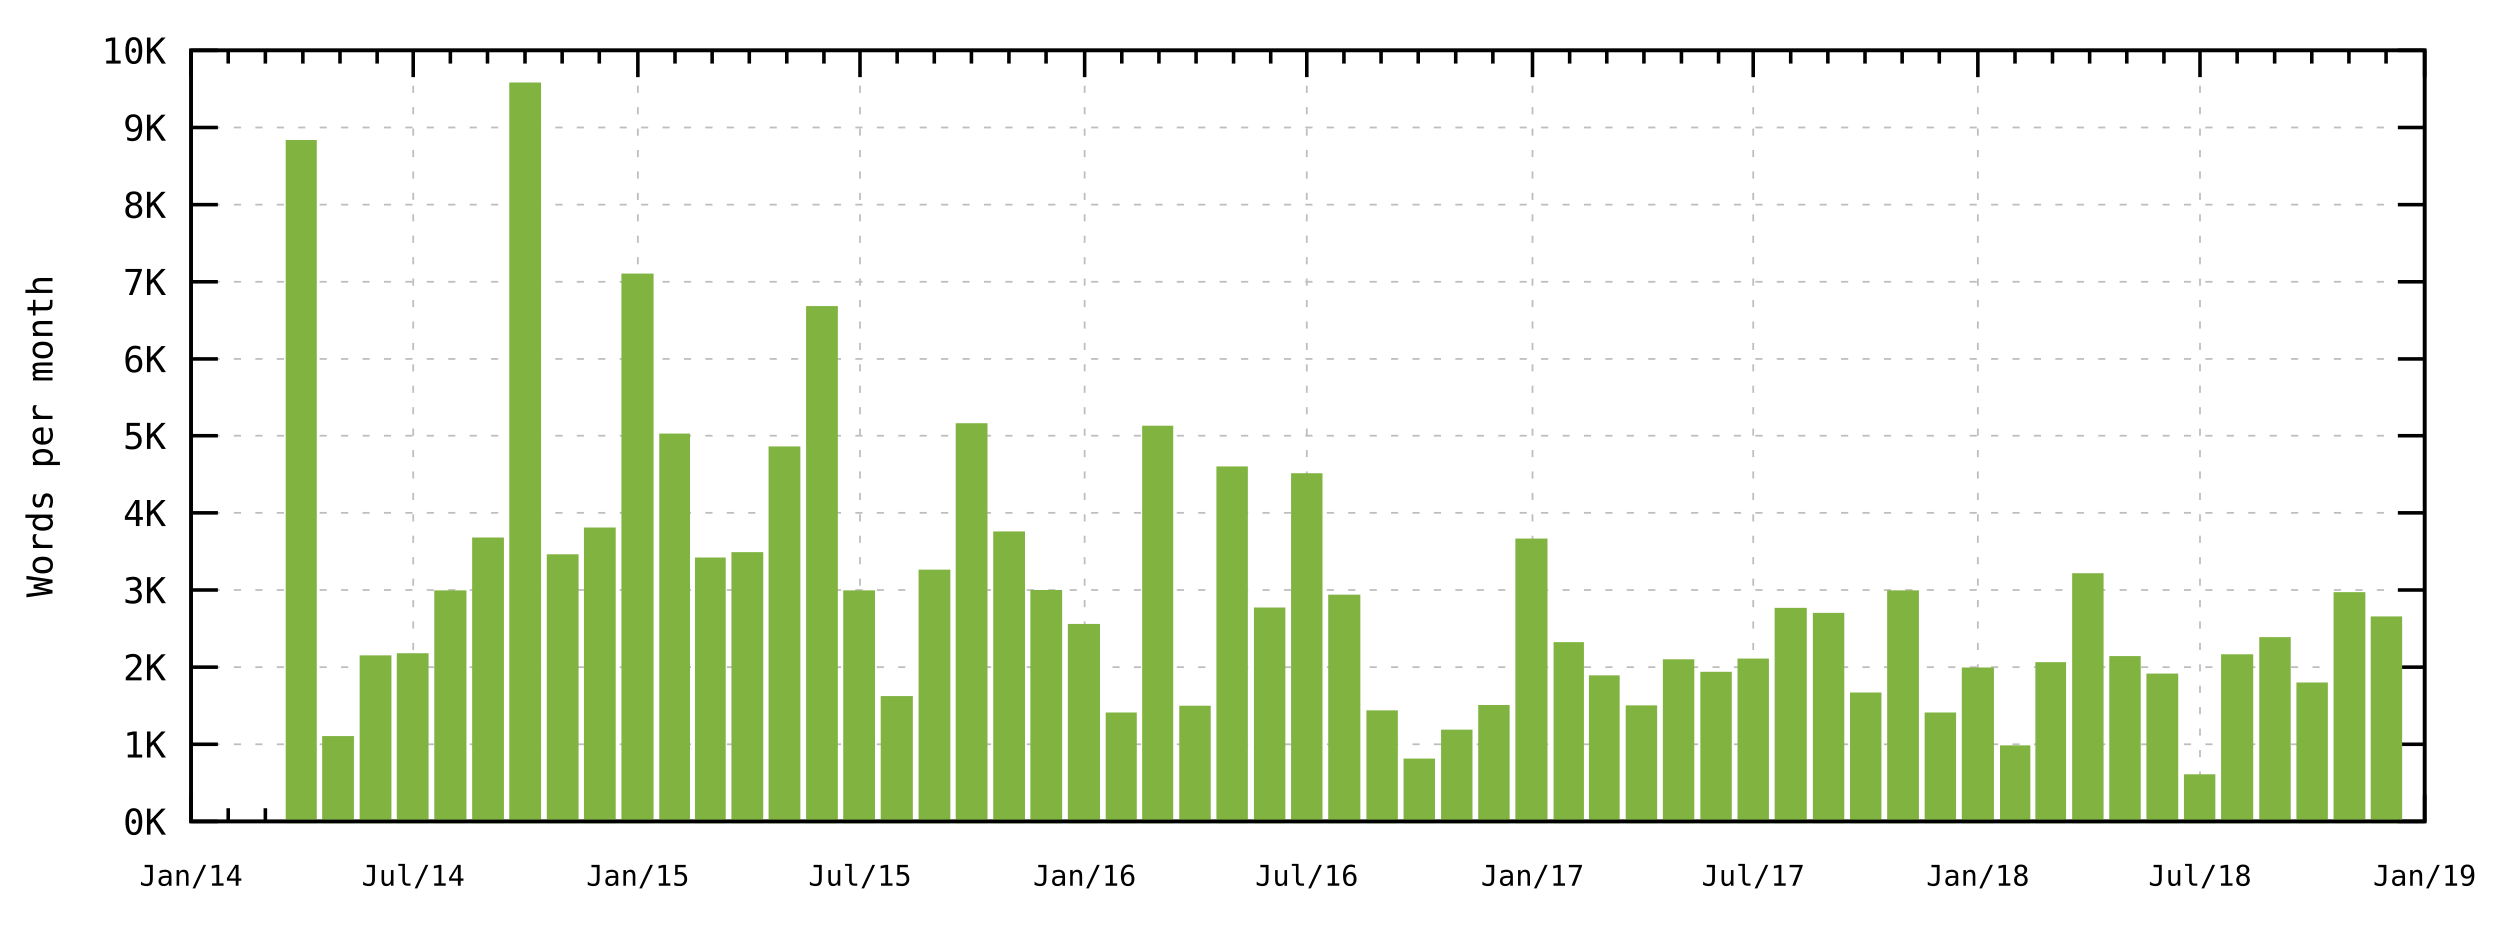
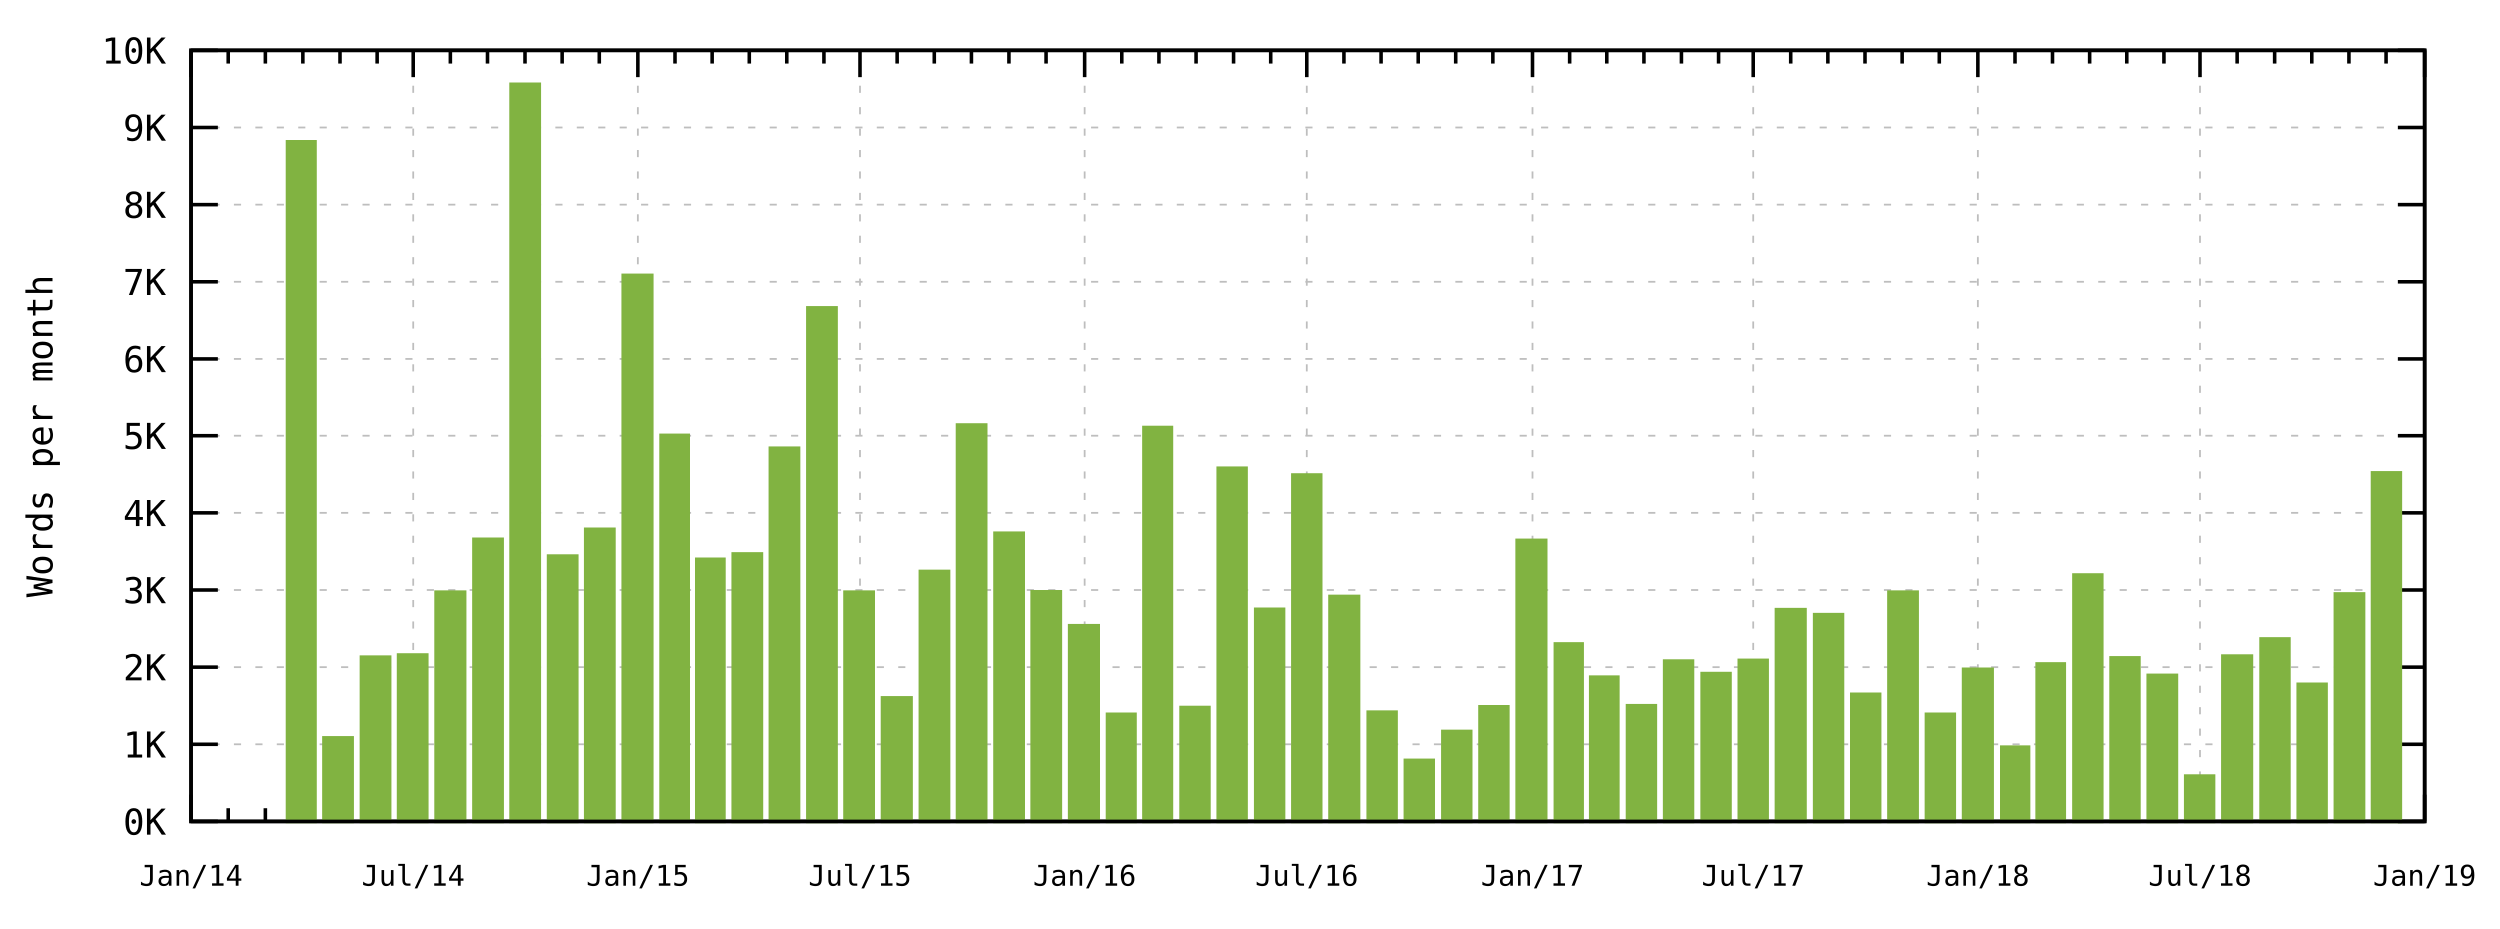
<svg xmlns="http://www.w3.org/2000/svg" xmlns:xlink="http://www.w3.org/1999/xlink" width="700" height="260" viewBox="0 0 700 260">
  <g id="gnuplot_canvas">
    <rect x="0" y="0" width="700" height="260" fill="none" />
    <defs>
      <circle id="gpDot" r="0.5" stroke-width="0.5" />
      <path id="gpPt0" stroke-width="0.267" stroke="currentColor" d="M-1,0 h2 M0,-1 v2" />
      <path id="gpPt1" stroke-width="0.267" stroke="currentColor" d="M-1,-1 L1,1 M1,-1 L-1,1" />
      <path id="gpPt2" stroke-width="0.267" stroke="currentColor" d="M-1,0 L1,0 M0,-1 L0,1 M-1,-1 L1,1 M-1,1 L1,-1" />
      <rect id="gpPt3" stroke-width="0.267" stroke="currentColor" x="-1" y="-1" width="2" height="2" />
      <rect id="gpPt4" stroke-width="0.267" stroke="currentColor" fill="currentColor" x="-1" y="-1" width="2" height="2" />
      <circle id="gpPt5" stroke-width="0.267" stroke="currentColor" cx="0" cy="0" r="1" />
      <use xlink:href="#gpPt5" id="gpPt6" fill="currentColor" stroke="none" />
      <path id="gpPt7" stroke-width="0.267" stroke="currentColor" d="M0,-1.33 L-1.33,0.67 L1.33,0.67 z" />
      <use xlink:href="#gpPt7" id="gpPt8" fill="currentColor" stroke="none" />
      <use xlink:href="#gpPt7" id="gpPt9" stroke="currentColor" transform="rotate(180)" />
      <use xlink:href="#gpPt9" id="gpPt10" fill="currentColor" stroke="none" />
      <use xlink:href="#gpPt3" id="gpPt11" stroke="currentColor" transform="rotate(45)" />
      <use xlink:href="#gpPt11" id="gpPt12" fill="currentColor" stroke="none" />
      <path id="gpPt13" stroke-width="0.267" stroke="currentColor" d="M0,1.330 L1.265,0.411 L0.782,-1.067 L-0.782,-1.076 L-1.265,0.411 z" />
      <use xlink:href="#gpPt13" id="gpPt14" fill="currentColor" stroke="none" />
      <filter id="textbox" filterUnits="objectBoundingBox" x="0" y="0" height="1" width="1">
        <feFlood flood-color="white" flood-opacity="1" result="bgnd" />
        <feComposite in="SourceGraphic" in2="bgnd" operator="atop" />
      </filter>
      <filter id="greybox" filterUnits="objectBoundingBox" x="0" y="0" height="1" width="1">
        <feFlood flood-color="lightgrey" flood-opacity="1" result="grey" />
        <feComposite in="SourceGraphic" in2="grey" operator="atop" />
      </filter>
    </defs>
    <g fill="none" color="white" stroke="currentColor" stroke-width="1.00" stroke-linecap="butt" stroke-linejoin="miter">
</g>
    <g fill="none" color="black" stroke="currentColor" stroke-width="1.00" stroke-linecap="butt" stroke-linejoin="miter">
</g>
    <g fill="none" color="black" stroke="black" stroke-width="0.50" stroke-linecap="butt" stroke-linejoin="miter">
</g>
    <g fill="none" color="gray" stroke="currentColor" stroke-width="0.50" stroke-linecap="butt" stroke-linejoin="miter">
      <path stroke="rgb(190, 190, 190)" stroke-dasharray="2,4" class="gridline" d="M53.5,230.0 L678.9,230.0  " />
    </g>
    <g fill="none" color="gray" stroke="rgb(190, 190, 190)" stroke-width="1.00" stroke-linecap="butt" stroke-linejoin="miter">
</g>
    <g fill="none" color="black" stroke="currentColor" stroke-width="1.00" stroke-linecap="butt" stroke-linejoin="miter">
      <path stroke="black" d="M53.5,230.0 L61.0,230.0 M678.9,230.0 L671.4,230.0  " />
      <g transform="translate(46.5,233.7)" stroke="none" fill="rgb(0,0,0)" font-family="monospace" font-size="10.00" text-anchor="end">
        <text>
          <tspan font-family="monospace">0K</tspan>
        </text>
      </g>
    </g>
    <g fill="none" color="black" stroke="currentColor" stroke-width="1.00" stroke-linecap="butt" stroke-linejoin="miter">
</g>
    <g fill="none" color="black" stroke="black" stroke-width="0.50" stroke-linecap="butt" stroke-linejoin="miter">
</g>
    <g fill="none" color="gray" stroke="currentColor" stroke-width="0.50" stroke-linecap="butt" stroke-linejoin="miter">
      <path stroke="rgb(190, 190, 190)" stroke-dasharray="2,4" class="gridline" d="M53.5,208.4 L678.9,208.4  " />
    </g>
    <g fill="none" color="gray" stroke="rgb(190, 190, 190)" stroke-width="1.00" stroke-linecap="butt" stroke-linejoin="miter">
</g>
    <g fill="none" color="black" stroke="currentColor" stroke-width="1.00" stroke-linecap="butt" stroke-linejoin="miter">
      <path stroke="black" d="M53.5,208.4 L61.0,208.4 M678.9,208.4 L671.4,208.4  " />
      <g transform="translate(46.5,212.1)" stroke="none" fill="rgb(0,0,0)" font-family="monospace" font-size="10.00" text-anchor="end">
        <text>
          <tspan font-family="monospace">1K</tspan>
        </text>
      </g>
    </g>
    <g fill="none" color="black" stroke="currentColor" stroke-width="1.00" stroke-linecap="butt" stroke-linejoin="miter">
</g>
    <g fill="none" color="black" stroke="black" stroke-width="0.50" stroke-linecap="butt" stroke-linejoin="miter">
</g>
    <g fill="none" color="gray" stroke="currentColor" stroke-width="0.50" stroke-linecap="butt" stroke-linejoin="miter">
      <path stroke="rgb(190, 190, 190)" stroke-dasharray="2,4" class="gridline" d="M53.5,186.8 L678.9,186.8  " />
    </g>
    <g fill="none" color="gray" stroke="rgb(190, 190, 190)" stroke-width="1.00" stroke-linecap="butt" stroke-linejoin="miter">
</g>
    <g fill="none" color="black" stroke="currentColor" stroke-width="1.00" stroke-linecap="butt" stroke-linejoin="miter">
      <path stroke="black" d="M53.5,186.8 L61.0,186.8 M678.9,186.8 L671.4,186.8  " />
      <g transform="translate(46.5,190.5)" stroke="none" fill="rgb(0,0,0)" font-family="monospace" font-size="10.00" text-anchor="end">
        <text>
          <tspan font-family="monospace">2K</tspan>
        </text>
      </g>
    </g>
    <g fill="none" color="black" stroke="currentColor" stroke-width="1.00" stroke-linecap="butt" stroke-linejoin="miter">
</g>
    <g fill="none" color="black" stroke="black" stroke-width="0.50" stroke-linecap="butt" stroke-linejoin="miter">
</g>
    <g fill="none" color="gray" stroke="currentColor" stroke-width="0.50" stroke-linecap="butt" stroke-linejoin="miter">
      <path stroke="rgb(190, 190, 190)" stroke-dasharray="2,4" class="gridline" d="M53.5,165.2 L678.9,165.2  " />
    </g>
    <g fill="none" color="gray" stroke="rgb(190, 190, 190)" stroke-width="1.00" stroke-linecap="butt" stroke-linejoin="miter">
</g>
    <g fill="none" color="black" stroke="currentColor" stroke-width="1.00" stroke-linecap="butt" stroke-linejoin="miter">
      <path stroke="black" d="M53.5,165.2 L61.0,165.2 M678.9,165.2 L671.4,165.2  " />
      <g transform="translate(46.5,168.9)" stroke="none" fill="rgb(0,0,0)" font-family="monospace" font-size="10.00" text-anchor="end">
        <text>
          <tspan font-family="monospace">3K</tspan>
        </text>
      </g>
    </g>
    <g fill="none" color="black" stroke="currentColor" stroke-width="1.00" stroke-linecap="butt" stroke-linejoin="miter">
</g>
    <g fill="none" color="black" stroke="black" stroke-width="0.50" stroke-linecap="butt" stroke-linejoin="miter">
</g>
    <g fill="none" color="gray" stroke="currentColor" stroke-width="0.50" stroke-linecap="butt" stroke-linejoin="miter">
      <path stroke="rgb(190, 190, 190)" stroke-dasharray="2,4" class="gridline" d="M53.5,143.6 L678.9,143.6  " />
    </g>
    <g fill="none" color="gray" stroke="rgb(190, 190, 190)" stroke-width="1.00" stroke-linecap="butt" stroke-linejoin="miter">
</g>
    <g fill="none" color="black" stroke="currentColor" stroke-width="1.00" stroke-linecap="butt" stroke-linejoin="miter">
      <path stroke="black" d="M53.5,143.6 L61.0,143.6 M678.9,143.6 L671.4,143.6  " />
      <g transform="translate(46.5,147.3)" stroke="none" fill="rgb(0,0,0)" font-family="monospace" font-size="10.00" text-anchor="end">
        <text>
          <tspan font-family="monospace">4K</tspan>
        </text>
      </g>
    </g>
    <g fill="none" color="black" stroke="currentColor" stroke-width="1.00" stroke-linecap="butt" stroke-linejoin="miter">
</g>
    <g fill="none" color="black" stroke="black" stroke-width="0.50" stroke-linecap="butt" stroke-linejoin="miter">
</g>
    <g fill="none" color="gray" stroke="currentColor" stroke-width="0.50" stroke-linecap="butt" stroke-linejoin="miter">
      <path stroke="rgb(190, 190, 190)" stroke-dasharray="2,4" class="gridline" d="M53.5,122.0 L678.9,122.0  " />
    </g>
    <g fill="none" color="gray" stroke="rgb(190, 190, 190)" stroke-width="1.00" stroke-linecap="butt" stroke-linejoin="miter">
</g>
    <g fill="none" color="black" stroke="currentColor" stroke-width="1.00" stroke-linecap="butt" stroke-linejoin="miter">
      <path stroke="black" d="M53.5,122.0 L61.0,122.0 M678.9,122.0 L671.4,122.0  " />
      <g transform="translate(46.5,125.7)" stroke="none" fill="rgb(0,0,0)" font-family="monospace" font-size="10.00" text-anchor="end">
        <text>
          <tspan font-family="monospace">5K</tspan>
        </text>
      </g>
    </g>
    <g fill="none" color="black" stroke="currentColor" stroke-width="1.00" stroke-linecap="butt" stroke-linejoin="miter">
</g>
    <g fill="none" color="black" stroke="black" stroke-width="0.50" stroke-linecap="butt" stroke-linejoin="miter">
</g>
    <g fill="none" color="gray" stroke="currentColor" stroke-width="0.50" stroke-linecap="butt" stroke-linejoin="miter">
      <path stroke="rgb(190, 190, 190)" stroke-dasharray="2,4" class="gridline" d="M53.5,100.5 L678.9,100.5  " />
    </g>
    <g fill="none" color="gray" stroke="rgb(190, 190, 190)" stroke-width="1.00" stroke-linecap="butt" stroke-linejoin="miter">
</g>
    <g fill="none" color="black" stroke="currentColor" stroke-width="1.00" stroke-linecap="butt" stroke-linejoin="miter">
      <path stroke="black" d="M53.5,100.5 L61.0,100.5 M678.9,100.5 L671.4,100.5  " />
      <g transform="translate(46.5,104.2)" stroke="none" fill="rgb(0,0,0)" font-family="monospace" font-size="10.00" text-anchor="end">
        <text>
          <tspan font-family="monospace">6K</tspan>
        </text>
      </g>
    </g>
    <g fill="none" color="black" stroke="currentColor" stroke-width="1.00" stroke-linecap="butt" stroke-linejoin="miter">
</g>
    <g fill="none" color="black" stroke="black" stroke-width="0.50" stroke-linecap="butt" stroke-linejoin="miter">
</g>
    <g fill="none" color="gray" stroke="currentColor" stroke-width="0.50" stroke-linecap="butt" stroke-linejoin="miter">
      <path stroke="rgb(190, 190, 190)" stroke-dasharray="2,4" class="gridline" d="M53.5,78.9 L678.9,78.9  " />
    </g>
    <g fill="none" color="gray" stroke="rgb(190, 190, 190)" stroke-width="1.00" stroke-linecap="butt" stroke-linejoin="miter">
</g>
    <g fill="none" color="black" stroke="currentColor" stroke-width="1.00" stroke-linecap="butt" stroke-linejoin="miter">
      <path stroke="black" d="M53.5,78.9 L61.0,78.9 M678.9,78.9 L671.4,78.9  " />
      <g transform="translate(46.5,82.6)" stroke="none" fill="rgb(0,0,0)" font-family="monospace" font-size="10.00" text-anchor="end">
        <text>
          <tspan font-family="monospace">7K</tspan>
        </text>
      </g>
    </g>
    <g fill="none" color="black" stroke="currentColor" stroke-width="1.00" stroke-linecap="butt" stroke-linejoin="miter">
</g>
    <g fill="none" color="black" stroke="black" stroke-width="0.50" stroke-linecap="butt" stroke-linejoin="miter">
</g>
    <g fill="none" color="gray" stroke="currentColor" stroke-width="0.50" stroke-linecap="butt" stroke-linejoin="miter">
      <path stroke="rgb(190, 190, 190)" stroke-dasharray="2,4" class="gridline" d="M53.5,57.3 L678.9,57.3  " />
    </g>
    <g fill="none" color="gray" stroke="rgb(190, 190, 190)" stroke-width="1.00" stroke-linecap="butt" stroke-linejoin="miter">
</g>
    <g fill="none" color="black" stroke="currentColor" stroke-width="1.00" stroke-linecap="butt" stroke-linejoin="miter">
      <path stroke="black" d="M53.5,57.3 L61.0,57.3 M678.9,57.3 L671.4,57.3  " />
      <g transform="translate(46.5,61.0)" stroke="none" fill="rgb(0,0,0)" font-family="monospace" font-size="10.00" text-anchor="end">
        <text>
          <tspan font-family="monospace">8K</tspan>
        </text>
      </g>
    </g>
    <g fill="none" color="black" stroke="currentColor" stroke-width="1.00" stroke-linecap="butt" stroke-linejoin="miter">
</g>
    <g fill="none" color="black" stroke="black" stroke-width="0.50" stroke-linecap="butt" stroke-linejoin="miter">
</g>
    <g fill="none" color="gray" stroke="currentColor" stroke-width="0.50" stroke-linecap="butt" stroke-linejoin="miter">
      <path stroke="rgb(190, 190, 190)" stroke-dasharray="2,4" class="gridline" d="M53.5,35.7 L678.9,35.7  " />
    </g>
    <g fill="none" color="gray" stroke="rgb(190, 190, 190)" stroke-width="1.00" stroke-linecap="butt" stroke-linejoin="miter">
</g>
    <g fill="none" color="black" stroke="currentColor" stroke-width="1.00" stroke-linecap="butt" stroke-linejoin="miter">
      <path stroke="black" d="M53.5,35.7 L61.0,35.7 M678.9,35.7 L671.4,35.7  " />
      <g transform="translate(46.5,39.4)" stroke="none" fill="rgb(0,0,0)" font-family="monospace" font-size="10.00" text-anchor="end">
        <text>
          <tspan font-family="monospace">9K</tspan>
        </text>
      </g>
    </g>
    <g fill="none" color="black" stroke="currentColor" stroke-width="1.00" stroke-linecap="butt" stroke-linejoin="miter">
</g>
    <g fill="none" color="black" stroke="black" stroke-width="0.50" stroke-linecap="butt" stroke-linejoin="miter">
</g>
    <g fill="none" color="gray" stroke="currentColor" stroke-width="0.50" stroke-linecap="butt" stroke-linejoin="miter">
      <path stroke="rgb(190, 190, 190)" stroke-dasharray="2,4" class="gridline" d="M53.5,14.1 L678.9,14.1  " />
    </g>
    <g fill="none" color="gray" stroke="rgb(190, 190, 190)" stroke-width="1.00" stroke-linecap="butt" stroke-linejoin="miter">
</g>
    <g fill="none" color="black" stroke="currentColor" stroke-width="1.00" stroke-linecap="butt" stroke-linejoin="miter">
      <path stroke="black" d="M53.5,14.1 L61.0,14.1 M678.9,14.1 L671.4,14.1  " />
      <g transform="translate(46.5,17.8)" stroke="none" fill="rgb(0,0,0)" font-family="monospace" font-size="10.00" text-anchor="end">
        <text>
          <tspan font-family="monospace">10K</tspan>
        </text>
      </g>
    </g>
    <g fill="none" color="black" stroke="currentColor" stroke-width="1.00" stroke-linecap="butt" stroke-linejoin="miter">
</g>
    <g fill="none" color="black" stroke="black" stroke-width="0.50" stroke-linecap="butt" stroke-linejoin="miter">
</g>
    <g fill="none" color="gray" stroke="currentColor" stroke-width="0.50" stroke-linecap="butt" stroke-linejoin="miter">
      <path stroke="rgb(190, 190, 190)" stroke-dasharray="2,4" class="gridline" d="M53.5,230.0 L53.5,14.1  " />
    </g>
    <g fill="none" color="gray" stroke="rgb(190, 190, 190)" stroke-width="1.00" stroke-linecap="butt" stroke-linejoin="miter">
</g>
    <g fill="none" color="black" stroke="currentColor" stroke-width="1.00" stroke-linecap="butt" stroke-linejoin="miter">
      <path stroke="black" d="M53.5,230.0 L53.5,222.5 M53.5,14.1 L53.5,21.6  " />
      <g transform="translate(53.5,248.0)" stroke="none" fill="rgb(0,0,0)" font-family="monospace" font-size="8.00" text-anchor="middle">
        <text>
          <tspan font-family="monospace">Jan/14</tspan>
        </text>
      </g>
    </g>
    <g fill="none" color="black" stroke="currentColor" stroke-width="1.00" stroke-linecap="butt" stroke-linejoin="miter">
      <path stroke="black" d="M63.9,230.0 L63.9,226.3 M63.9,14.1 L63.9,17.8 M74.3,230.0 L74.3,226.3 M74.3,14.1 L74.3,17.8   M84.8,230.0 L84.8,226.3 M84.8,14.1 L84.8,17.8 M95.2,230.0 L95.2,226.3 M95.2,14.1 L95.2,17.8   M105.6,230.0 L105.6,226.3 M105.6,14.1 L105.6,17.8  " />
    </g>
    <g fill="none" color="black" stroke="black" stroke-width="0.50" stroke-linecap="butt" stroke-linejoin="miter">
</g>
    <g fill="none" color="gray" stroke="currentColor" stroke-width="0.50" stroke-linecap="butt" stroke-linejoin="miter">
      <path stroke="rgb(190, 190, 190)" stroke-dasharray="2,4" class="gridline" d="M115.7,230.0 L115.7,14.1  " />
    </g>
    <g fill="none" color="gray" stroke="rgb(190, 190, 190)" stroke-width="1.00" stroke-linecap="butt" stroke-linejoin="miter">
</g>
    <g fill="none" color="black" stroke="currentColor" stroke-width="1.00" stroke-linecap="butt" stroke-linejoin="miter">
      <path stroke="black" d="M115.7,230.0 L115.7,222.5 M115.7,14.1 L115.7,21.6  " />
      <g transform="translate(115.7,248.0)" stroke="none" fill="rgb(0,0,0)" font-family="monospace" font-size="8.00" text-anchor="middle">
        <text>
          <tspan font-family="monospace">Jul/14</tspan>
        </text>
      </g>
    </g>
    <g fill="none" color="black" stroke="currentColor" stroke-width="1.00" stroke-linecap="butt" stroke-linejoin="miter">
      <path stroke="black" d="M126.1,230.0 L126.1,226.3 M126.1,14.1 L126.1,17.8 M136.5,230.0 L136.5,226.3 M136.5,14.1 L136.5,17.8   M147.0,230.0 L147.0,226.3 M147.0,14.1 L147.0,17.8 M157.4,230.0 L157.4,226.3 M157.4,14.1 L157.4,17.8   M167.8,230.0 L167.8,226.3 M167.8,14.1 L167.8,17.8  " />
    </g>
    <g fill="none" color="black" stroke="black" stroke-width="0.50" stroke-linecap="butt" stroke-linejoin="miter">
</g>
    <g fill="none" color="gray" stroke="currentColor" stroke-width="0.50" stroke-linecap="butt" stroke-linejoin="miter">
      <path stroke="rgb(190, 190, 190)" stroke-dasharray="2,4" class="gridline" d="M178.6,230.0 L178.6,14.1  " />
    </g>
    <g fill="none" color="gray" stroke="rgb(190, 190, 190)" stroke-width="1.00" stroke-linecap="butt" stroke-linejoin="miter">
</g>
    <g fill="none" color="black" stroke="currentColor" stroke-width="1.00" stroke-linecap="butt" stroke-linejoin="miter">
      <path stroke="black" d="M178.6,230.0 L178.6,222.5 M178.6,14.1 L178.6,21.6  " />
      <g transform="translate(178.6,248.0)" stroke="none" fill="rgb(0,0,0)" font-family="monospace" font-size="8.00" text-anchor="middle">
        <text>
          <tspan font-family="monospace">Jan/15</tspan>
        </text>
      </g>
    </g>
    <g fill="none" color="black" stroke="currentColor" stroke-width="1.00" stroke-linecap="butt" stroke-linejoin="miter">
      <path stroke="black" d="M189.0,230.0 L189.0,226.3 M189.0,14.1 L189.0,17.8 M199.4,230.0 L199.4,226.3 M199.4,14.1 L199.4,17.8   M209.8,230.0 L209.8,226.3 M209.8,14.1 L209.8,17.8 M220.3,230.0 L220.3,226.3 M220.3,14.1 L220.3,17.8   M230.7,230.0 L230.7,226.3 M230.7,14.1 L230.7,17.8  " />
    </g>
    <g fill="none" color="black" stroke="black" stroke-width="0.50" stroke-linecap="butt" stroke-linejoin="miter">
</g>
    <g fill="none" color="gray" stroke="currentColor" stroke-width="0.50" stroke-linecap="butt" stroke-linejoin="miter">
      <path stroke="rgb(190, 190, 190)" stroke-dasharray="2,4" class="gridline" d="M240.8,230.0 L240.8,14.1  " />
    </g>
    <g fill="none" color="gray" stroke="rgb(190, 190, 190)" stroke-width="1.00" stroke-linecap="butt" stroke-linejoin="miter">
</g>
    <g fill="none" color="black" stroke="currentColor" stroke-width="1.00" stroke-linecap="butt" stroke-linejoin="miter">
      <path stroke="black" d="M240.8,230.0 L240.8,222.5 M240.8,14.1 L240.8,21.6  " />
      <g transform="translate(240.8,248.0)" stroke="none" fill="rgb(0,0,0)" font-family="monospace" font-size="8.00" text-anchor="middle">
        <text>
          <tspan font-family="monospace">Jul/15</tspan>
        </text>
      </g>
    </g>
    <g fill="none" color="black" stroke="currentColor" stroke-width="1.00" stroke-linecap="butt" stroke-linejoin="miter">
      <path stroke="black" d="M251.2,230.0 L251.2,226.3 M251.2,14.1 L251.2,17.8 M261.6,230.0 L261.6,226.3 M261.6,14.1 L261.6,17.8   M272.0,230.0 L272.0,226.3 M272.0,14.1 L272.0,17.8 M282.5,230.0 L282.5,226.3 M282.5,14.1 L282.5,17.8   M292.9,230.0 L292.9,226.3 M292.9,14.1 L292.9,17.8  " />
    </g>
    <g fill="none" color="black" stroke="black" stroke-width="0.50" stroke-linecap="butt" stroke-linejoin="miter">
</g>
    <g fill="none" color="gray" stroke="currentColor" stroke-width="0.50" stroke-linecap="butt" stroke-linejoin="miter">
      <path stroke="rgb(190, 190, 190)" stroke-dasharray="2,4" class="gridline" d="M303.7,230.0 L303.7,14.1  " />
    </g>
    <g fill="none" color="gray" stroke="rgb(190, 190, 190)" stroke-width="1.00" stroke-linecap="butt" stroke-linejoin="miter">
</g>
    <g fill="none" color="black" stroke="currentColor" stroke-width="1.00" stroke-linecap="butt" stroke-linejoin="miter">
      <path stroke="black" d="M303.7,230.0 L303.7,222.5 M303.7,14.1 L303.7,21.6  " />
      <g transform="translate(303.7,248.0)" stroke="none" fill="rgb(0,0,0)" font-family="monospace" font-size="8.00" text-anchor="middle">
        <text>
          <tspan font-family="monospace">Jan/16</tspan>
        </text>
      </g>
    </g>
    <g fill="none" color="black" stroke="currentColor" stroke-width="1.00" stroke-linecap="butt" stroke-linejoin="miter">
      <path stroke="black" d="M314.1,230.0 L314.1,226.3 M314.1,14.1 L314.1,17.8 M324.5,230.0 L324.5,226.3 M324.5,14.1 L324.5,17.8   M334.9,230.0 L334.9,226.3 M334.9,14.1 L334.9,17.8 M345.4,230.0 L345.4,226.3 M345.4,14.1 L345.4,17.8   M355.8,230.0 L355.8,226.3 M355.8,14.1 L355.8,17.8  " />
    </g>
    <g fill="none" color="black" stroke="black" stroke-width="0.50" stroke-linecap="butt" stroke-linejoin="miter">
</g>
    <g fill="none" color="gray" stroke="currentColor" stroke-width="0.50" stroke-linecap="butt" stroke-linejoin="miter">
      <path stroke="rgb(190, 190, 190)" stroke-dasharray="2,4" class="gridline" d="M365.9,230.0 L365.9,14.1  " />
    </g>
    <g fill="none" color="gray" stroke="rgb(190, 190, 190)" stroke-width="1.00" stroke-linecap="butt" stroke-linejoin="miter">
</g>
    <g fill="none" color="black" stroke="currentColor" stroke-width="1.00" stroke-linecap="butt" stroke-linejoin="miter">
      <path stroke="black" d="M365.9,230.0 L365.9,222.5 M365.9,14.1 L365.9,21.6  " />
      <g transform="translate(365.9,248.0)" stroke="none" fill="rgb(0,0,0)" font-family="monospace" font-size="8.00" text-anchor="middle">
        <text>
          <tspan font-family="monospace">Jul/16</tspan>
        </text>
      </g>
    </g>
    <g fill="none" color="black" stroke="currentColor" stroke-width="1.00" stroke-linecap="butt" stroke-linejoin="miter">
      <path stroke="black" d="M376.3,230.0 L376.3,226.3 M376.3,14.1 L376.3,17.8 M386.7,230.0 L386.7,226.3 M386.7,14.1 L386.7,17.8   M397.1,230.0 L397.1,226.3 M397.1,14.1 L397.1,17.8 M407.6,230.0 L407.6,226.3 M407.6,14.1 L407.6,17.8   M418.0,230.0 L418.0,226.3 M418.0,14.1 L418.0,17.8  " />
    </g>
    <g fill="none" color="black" stroke="black" stroke-width="0.50" stroke-linecap="butt" stroke-linejoin="miter">
</g>
    <g fill="none" color="gray" stroke="currentColor" stroke-width="0.50" stroke-linecap="butt" stroke-linejoin="miter">
      <path stroke="rgb(190, 190, 190)" stroke-dasharray="2,4" class="gridline" d="M429.1,230.0 L429.1,14.1  " />
    </g>
    <g fill="none" color="gray" stroke="rgb(190, 190, 190)" stroke-width="1.00" stroke-linecap="butt" stroke-linejoin="miter">
</g>
    <g fill="none" color="black" stroke="currentColor" stroke-width="1.00" stroke-linecap="butt" stroke-linejoin="miter">
      <path stroke="black" d="M429.1,230.0 L429.1,222.5 M429.1,14.1 L429.1,21.6  " />
      <g transform="translate(429.1,248.0)" stroke="none" fill="rgb(0,0,0)" font-family="monospace" font-size="8.00" text-anchor="middle">
        <text>
          <tspan font-family="monospace">Jan/17</tspan>
        </text>
      </g>
    </g>
    <g fill="none" color="black" stroke="currentColor" stroke-width="1.00" stroke-linecap="butt" stroke-linejoin="miter">
      <path stroke="black" d="M439.5,230.0 L439.5,226.3 M439.5,14.1 L439.5,17.8 M449.9,230.0 L449.9,226.3 M449.9,14.1 L449.9,17.8   M460.3,230.0 L460.3,226.3 M460.3,14.1 L460.3,17.8 M470.8,230.0 L470.8,226.3 M470.8,14.1 L470.8,17.8   M481.2,230.0 L481.2,226.3 M481.2,14.1 L481.2,17.8  " />
    </g>
    <g fill="none" color="black" stroke="black" stroke-width="0.50" stroke-linecap="butt" stroke-linejoin="miter">
</g>
    <g fill="none" color="gray" stroke="currentColor" stroke-width="0.50" stroke-linecap="butt" stroke-linejoin="miter">
      <path stroke="rgb(190, 190, 190)" stroke-dasharray="2,4" class="gridline" d="M490.9,230.0 L490.9,14.1  " />
    </g>
    <g fill="none" color="gray" stroke="rgb(190, 190, 190)" stroke-width="1.00" stroke-linecap="butt" stroke-linejoin="miter">
</g>
    <g fill="none" color="black" stroke="currentColor" stroke-width="1.00" stroke-linecap="butt" stroke-linejoin="miter">
      <path stroke="black" d="M490.9,230.0 L490.9,222.5 M490.9,14.1 L490.9,21.6  " />
      <g transform="translate(490.9,248.0)" stroke="none" fill="rgb(0,0,0)" font-family="monospace" font-size="8.00" text-anchor="middle">
        <text>
          <tspan font-family="monospace">Jul/17</tspan>
        </text>
      </g>
    </g>
    <g fill="none" color="black" stroke="currentColor" stroke-width="1.00" stroke-linecap="butt" stroke-linejoin="miter">
      <path stroke="black" d="M501.4,230.0 L501.4,226.3 M501.4,14.1 L501.4,17.8 M511.8,230.0 L511.8,226.3 M511.8,14.1 L511.8,17.8   M522.2,230.0 L522.2,226.3 M522.2,14.1 L522.2,17.8 M532.6,230.0 L532.6,226.3 M532.6,14.1 L532.6,17.8   M543.0,230.0 L543.0,226.3 M543.0,14.1 L543.0,17.8  " />
    </g>
    <g fill="none" color="black" stroke="black" stroke-width="0.50" stroke-linecap="butt" stroke-linejoin="miter">
</g>
    <g fill="none" color="gray" stroke="currentColor" stroke-width="0.50" stroke-linecap="butt" stroke-linejoin="miter">
      <path stroke="rgb(190, 190, 190)" stroke-dasharray="2,4" class="gridline" d="M553.8,230.0 L553.8,14.1  " />
    </g>
    <g fill="none" color="gray" stroke="rgb(190, 190, 190)" stroke-width="1.00" stroke-linecap="butt" stroke-linejoin="miter">
</g>
    <g fill="none" color="black" stroke="currentColor" stroke-width="1.00" stroke-linecap="butt" stroke-linejoin="miter">
      <path stroke="black" d="M553.8,230.0 L553.8,222.5 M553.8,14.1 L553.8,21.6  " />
      <g transform="translate(553.8,248.0)" stroke="none" fill="rgb(0,0,0)" font-family="monospace" font-size="8.00" text-anchor="middle">
        <text>
          <tspan font-family="monospace">Jan/18</tspan>
        </text>
      </g>
    </g>
    <g fill="none" color="black" stroke="currentColor" stroke-width="1.00" stroke-linecap="butt" stroke-linejoin="miter">
      <path stroke="black" d="M564.2,230.0 L564.2,226.3 M564.2,14.1 L564.2,17.8 M574.7,230.0 L574.7,226.3 M574.7,14.1 L574.7,17.8   M585.1,230.0 L585.1,226.3 M585.1,14.1 L585.1,17.8 M595.5,230.0 L595.5,226.3 M595.5,14.1 L595.5,17.8   M605.9,230.0 L605.9,226.3 M605.9,14.1 L605.9,17.8  " />
    </g>
    <g fill="none" color="black" stroke="black" stroke-width="0.50" stroke-linecap="butt" stroke-linejoin="miter">
</g>
    <g fill="none" color="gray" stroke="currentColor" stroke-width="0.50" stroke-linecap="butt" stroke-linejoin="miter">
      <path stroke="rgb(190, 190, 190)" stroke-dasharray="2,4" class="gridline" d="M616.0,230.0 L616.0,14.1  " />
    </g>
    <g fill="none" color="gray" stroke="rgb(190, 190, 190)" stroke-width="1.00" stroke-linecap="butt" stroke-linejoin="miter">
</g>
    <g fill="none" color="black" stroke="currentColor" stroke-width="1.00" stroke-linecap="butt" stroke-linejoin="miter">
      <path stroke="black" d="M616.0,230.0 L616.0,222.5 M616.0,14.1 L616.0,21.6  " />
      <g transform="translate(616.0,248.0)" stroke="none" fill="rgb(0,0,0)" font-family="monospace" font-size="8.00" text-anchor="middle">
        <text>
          <tspan font-family="monospace">Jul/18</tspan>
        </text>
      </g>
    </g>
    <g fill="none" color="black" stroke="currentColor" stroke-width="1.00" stroke-linecap="butt" stroke-linejoin="miter">
      <path stroke="black" d="M626.4,230.0 L626.4,226.3 M626.4,14.1 L626.4,17.8 M636.9,230.0 L636.9,226.3 M636.9,14.1 L636.9,17.8   M647.3,230.0 L647.3,226.3 M647.3,14.1 L647.3,17.8 M657.7,230.0 L657.7,226.3 M657.7,14.1 L657.7,17.8   M668.1,230.0 L668.1,226.3 M668.1,14.1 L668.1,17.8  " />
    </g>
    <g fill="none" color="black" stroke="black" stroke-width="0.50" stroke-linecap="butt" stroke-linejoin="miter">
</g>
    <g fill="none" color="gray" stroke="currentColor" stroke-width="0.50" stroke-linecap="butt" stroke-linejoin="miter">
      <path stroke="rgb(190, 190, 190)" stroke-dasharray="2,4" class="gridline" d="M678.9,230.0 L678.9,14.1  " />
    </g>
    <g fill="none" color="gray" stroke="rgb(190, 190, 190)" stroke-width="1.00" stroke-linecap="butt" stroke-linejoin="miter">
</g>
    <g fill="none" color="black" stroke="currentColor" stroke-width="1.00" stroke-linecap="butt" stroke-linejoin="miter">
      <path stroke="black" d="M678.9,230.0 L678.9,222.5 M678.9,14.1 L678.9,21.6  " />
      <g transform="translate(678.9,248.0)" stroke="none" fill="rgb(0,0,0)" font-family="monospace" font-size="8.00" text-anchor="middle">
        <text>
          <tspan font-family="monospace">Jan/19</tspan>
        </text>
      </g>
    </g>
    <g fill="none" color="black" stroke="currentColor" stroke-width="1.00" stroke-linecap="butt" stroke-linejoin="miter">
</g>
    <g fill="none" color="black" stroke="currentColor" stroke-width="1.00" stroke-linecap="butt" stroke-linejoin="miter">
      <path stroke="black" d="M53.5,14.1 L53.5,230.0 L678.9,230.0 L678.9,14.1 L53.5,14.1 Z  " />
    </g>
    <g fill="none" color="black" stroke="currentColor" stroke-width="1.00" stroke-linecap="butt" stroke-linejoin="miter">
      <g transform="translate(14.7,122.1) rotate(270)" stroke="none" fill="rgb(0,0,0)" font-family="monospace" font-size="10.00" text-anchor="middle">
        <text>
          <tspan font-family="monospace">Words per month</tspan>
        </text>
      </g>
    </g>
    <g fill="none" color="black" stroke="currentColor" stroke-width="1.00" stroke-linecap="butt" stroke-linejoin="miter">
</g>
    <g id="gnuplot_plot_1">
      <g fill="none" color="black" stroke="currentColor" stroke-width="1.00" stroke-linecap="butt" stroke-linejoin="miter">
        <g stroke="none" shape-rendering="crispEdges">
          <polygon fill="rgb(129, 179,  65)" points="80.5,230.0 88.3,230.0 88.3,39.6 80.5,39.6 " />
        </g>
        <path stroke="rgb(129, 179,  65)" d="M80.5,230.0 L80.5,39.7 L88.2,39.7 L88.2,230.0 L80.5,230.0 Z  " />
        <g stroke="none" shape-rendering="crispEdges">
          <polygon fill="rgb(129, 179,  65)" points="90.7,230.0 98.7,230.0 98.7,206.5 90.7,206.5 " />
        </g>
        <path stroke="rgb(129, 179,  65)" d="M90.7,230.0 L90.7,206.6 L98.6,206.6 L98.6,230.0 L90.7,230.0 Z  " />
        <g stroke="none" shape-rendering="crispEdges">
          <polygon fill="rgb(129, 179,  65)" points="101.2,230.0 109.2,230.0 109.2,183.9 101.2,183.9 " />
        </g>
        <path stroke="rgb(129, 179,  65)" d="M101.2,230.0 L101.2,184.0 L109.1,184.0 L109.1,230.0 L101.2,230.0 Z  " />
        <g stroke="none" shape-rendering="crispEdges">
          <polygon fill="rgb(129, 179,  65)" points="111.6,230.0 119.6,230.0 119.6,183.3 111.6,183.3 " />
        </g>
        <path stroke="rgb(129, 179,  65)" d="M111.6,230.0 L111.6,183.4 L119.5,183.4 L119.5,230.0 L111.6,230.0 Z  " />
        <g stroke="none" shape-rendering="crispEdges">
          <polygon fill="rgb(129, 179,  65)" points="122.1,230.0 130.2,230.0 130.2,165.7 122.1,165.7 " />
        </g>
        <path stroke="rgb(129, 179,  65)" d="M122.1,230.0 L122.1,165.8 L130.1,165.8 L130.1,230.0 L122.1,230.0 Z  " />
        <g stroke="none" shape-rendering="crispEdges">
          <polygon fill="rgb(129, 179,  65)" points="132.7,230.0 140.7,230.0 140.7,150.9 132.7,150.9 " />
        </g>
        <path stroke="rgb(129, 179,  65)" d="M132.7,230.0 L132.7,151.0 L140.6,151.0 L140.6,230.0 L132.7,230.0 Z  " />
        <g stroke="none" shape-rendering="crispEdges">
          <polygon fill="rgb(129, 179,  65)" points="143.1,230.0 151.1,230.0 151.1,23.5 143.1,23.5 " />
        </g>
        <path stroke="rgb(129, 179,  65)" d="M143.1,230.0 L143.1,23.6 L151.0,23.6 L151.0,230.0 L143.1,230.0 Z  " />
        <g stroke="none" shape-rendering="crispEdges">
          <polygon fill="rgb(129, 179,  65)" points="153.6,230.0 161.6,230.0 161.6,155.6 153.6,155.6 " />
        </g>
        <path stroke="rgb(129, 179,  65)" d="M153.6,230.0 L153.6,155.7 L161.5,155.7 L161.5,230.0 L153.6,230.0 Z  " />
        <g stroke="none" shape-rendering="crispEdges">
          <polygon fill="rgb(129, 179,  65)" points="164.0,230.0 172.0,230.0 172.0,148.1 164.0,148.1 " />
        </g>
        <path stroke="rgb(129, 179,  65)" d="M164.0,230.0 L164.0,148.2 L171.9,148.2 L171.9,230.0 L164.0,230.0 Z  " />
        <g stroke="none" shape-rendering="crispEdges">
          <polygon fill="rgb(129, 179,  65)" points="174.5,230.0 182.6,230.0 182.6,77.0 174.5,77.0 " />
        </g>
        <path stroke="rgb(129, 179,  65)" d="M174.5,230.0 L174.5,77.1 L182.5,77.1 L182.5,230.0 L174.5,230.0 Z  " />
        <g stroke="none" shape-rendering="crispEdges">
          <polygon fill="rgb(129, 179,  65)" points="185.1,230.0 192.8,230.0 192.8,121.8 185.1,121.8 " />
        </g>
        <path stroke="rgb(129, 179,  65)" d="M185.1,230.0 L185.1,121.9 L192.7,121.9 L192.7,230.0 L185.1,230.0 Z  " />
        <g stroke="none" shape-rendering="crispEdges">
          <polygon fill="rgb(129, 179,  65)" points="195.1,230.0 202.8,230.0 202.8,156.5 195.1,156.5 " />
        </g>
        <path stroke="rgb(129, 179,  65)" d="M195.1,230.0 L195.1,156.6 L202.7,156.6 L202.7,230.0 L195.1,230.0 Z  " />
        <g stroke="none" shape-rendering="crispEdges">
          <polygon fill="rgb(129, 179,  65)" points="205.3,230.0 213.3,230.0 213.3,155.0 205.3,155.0 " />
        </g>
        <path stroke="rgb(129, 179,  65)" d="M205.3,230.0 L205.3,155.1 L213.2,155.1 L213.2,230.0 L205.3,230.0 Z  " />
        <g stroke="none" shape-rendering="crispEdges">
          <polygon fill="rgb(129, 179,  65)" points="215.7,230.0 223.7,230.0 223.7,125.4 215.7,125.4 " />
        </g>
        <path stroke="rgb(129, 179,  65)" d="M215.7,230.0 L215.7,125.5 L223.6,125.5 L223.6,230.0 L215.7,230.0 Z  " />
        <g stroke="none" shape-rendering="crispEdges">
          <polygon fill="rgb(129, 179,  65)" points="226.2,230.0 234.2,230.0 234.2,86.1 226.2,86.1 " />
        </g>
        <path stroke="rgb(129, 179,  65)" d="M226.2,230.0 L226.2,86.2 L234.1,86.2 L234.1,230.0 L226.2,230.0 Z  " />
        <g stroke="none" shape-rendering="crispEdges">
          <polygon fill="rgb(129, 179,  65)" points="236.6,230.0 244.6,230.0 244.6,165.7 236.6,165.7 " />
        </g>
        <path stroke="rgb(129, 179,  65)" d="M236.6,230.0 L236.6,165.8 L244.5,165.8 L244.5,230.0 L236.6,230.0 Z  " />
        <g stroke="none" shape-rendering="crispEdges">
          <polygon fill="rgb(129, 179,  65)" points="247.1,230.0 255.2,230.0 255.2,195.3 247.1,195.3 " />
        </g>
        <path stroke="rgb(129, 179,  65)" d="M247.1,230.0 L247.1,195.4 L255.1,195.4 L255.1,230.0 L247.1,230.0 Z  " />
        <g stroke="none" shape-rendering="crispEdges">
          <polygon fill="rgb(129, 179,  65)" points="257.7,230.0 265.7,230.0 265.7,159.9 257.7,159.9 " />
        </g>
        <path stroke="rgb(129, 179,  65)" d="M257.7,230.0 L257.7,160.0 L265.6,160.0 L265.6,230.0 L257.7,230.0 Z  " />
        <g stroke="none" shape-rendering="crispEdges">
          <polygon fill="rgb(129, 179,  65)" points="268.1,230.0 276.1,230.0 276.1,118.9 268.1,118.9 " />
        </g>
        <path stroke="rgb(129, 179,  65)" d="M268.1,230.0 L268.1,119.0 L276.0,119.0 L276.0,230.0 L268.1,230.0 Z  " />
        <g stroke="none" shape-rendering="crispEdges">
          <polygon fill="rgb(129, 179,  65)" points="278.6,230.0 286.6,230.0 286.6,149.2 278.6,149.2 " />
        </g>
        <path stroke="rgb(129, 179,  65)" d="M278.6,230.0 L278.6,149.3 L286.5,149.3 L286.5,230.0 L278.6,230.0 Z  " />
        <g stroke="none" shape-rendering="crispEdges">
          <polygon fill="rgb(129, 179,  65)" points="289.0,230.0 297.0,230.0 297.0,165.6 289.0,165.6 " />
        </g>
        <path stroke="rgb(129, 179,  65)" d="M289.0,230.0 L289.0,165.7 L296.9,165.7 L296.9,230.0 L289.0,230.0 Z  " />
        <g stroke="none" shape-rendering="crispEdges">
          <polygon fill="rgb(129, 179,  65)" points="299.5,230.0 307.6,230.0 307.6,175.1 299.5,175.1 " />
        </g>
        <path stroke="rgb(129, 179,  65)" d="M299.5,230.0 L299.5,175.2 L307.5,175.2 L307.5,230.0 L299.5,230.0 Z  " />
        <g stroke="none" shape-rendering="crispEdges">
          <polygon fill="rgb(129, 179,  65)" points="310.1,230.0 317.9,230.0 317.9,199.9 310.1,199.9 " />
        </g>
        <path stroke="rgb(129, 179,  65)" d="M310.1,230.0 L310.1,200.0 L317.8,200.0 L317.8,230.0 L310.1,230.0 Z  " />
        <g stroke="none" shape-rendering="crispEdges">
          <polygon fill="rgb(129, 179,  65)" points="320.3,230.0 328.1,230.0 328.1,119.6 320.3,119.6 " />
        </g>
        <path stroke="rgb(129, 179,  65)" d="M320.3,230.0 L320.3,119.7 L328.0,119.7 L328.0,230.0 L320.3,230.0 Z  " />
        <g stroke="none" shape-rendering="crispEdges">
          <polygon fill="rgb(129, 179,  65)" points="330.7,230.0 338.6,230.0 338.6,198.0 330.7,198.0 " />
        </g>
        <path stroke="rgb(129, 179,  65)" d="M330.7,230.0 L330.7,198.1 L338.5,198.1 L338.5,230.0 L330.7,230.0 Z  " />
        <g stroke="none" shape-rendering="crispEdges">
          <polygon fill="rgb(129, 179,  65)" points="341.1,230.0 349.0,230.0 349.0,131.0 341.1,131.0 " />
        </g>
        <path stroke="rgb(129, 179,  65)" d="M341.1,230.0 L341.1,131.1 L348.9,131.1 L348.9,230.0 L341.1,230.0 Z  " />
        <g stroke="none" shape-rendering="crispEdges">
          <polygon fill="rgb(129, 179,  65)" points="351.6,230.0 359.5,230.0 359.5,170.5 351.6,170.5 " />
        </g>
        <path stroke="rgb(129, 179,  65)" d="M351.6,230.0 L351.6,170.6 L359.4,170.6 L359.4,230.0 L351.6,230.0 Z  " />
        <g stroke="none" shape-rendering="crispEdges">
          <polygon fill="rgb(129, 179,  65)" points="362.0,230.0 369.9,230.0 369.9,132.9 362.0,132.9 " />
        </g>
        <path stroke="rgb(129, 179,  65)" d="M362.0,230.0 L362.0,133.0 L369.8,133.0 L369.8,230.0 L362.0,230.0 Z  " />
        <g stroke="none" shape-rendering="crispEdges">
          <polygon fill="rgb(129, 179,  65)" points="372.4,230.0 380.5,230.0 380.5,166.9 372.4,166.9 " />
        </g>
        <path stroke="rgb(129, 179,  65)" d="M372.4,230.0 L372.4,167.0 L380.4,167.0 L380.4,230.0 L372.4,230.0 Z  " />
        <g stroke="none" shape-rendering="crispEdges">
          <polygon fill="rgb(129, 179,  65)" points="383.1,230.0 391.0,230.0 391.0,199.3 383.1,199.3 " />
        </g>
        <path stroke="rgb(129, 179,  65)" d="M383.1,230.0 L383.1,199.4 L390.9,199.4 L390.9,230.0 L383.1,230.0 Z  " />
        <g stroke="none" shape-rendering="crispEdges">
          <polygon fill="rgb(129, 179,  65)" points="393.5,230.0 401.4,230.0 401.4,212.8 393.5,212.8 " />
        </g>
        <path stroke="rgb(129, 179,  65)" d="M393.5,230.0 L393.5,212.9 L401.3,212.9 L401.3,230.0 L393.5,230.0 Z  " />
        <g stroke="none" shape-rendering="crispEdges">
          <polygon fill="rgb(129, 179,  65)" points="404.0,230.0 411.9,230.0 411.9,204.7 404.0,204.7 " />
        </g>
        <path stroke="rgb(129, 179,  65)" d="M404.0,230.0 L404.0,204.8 L411.8,204.8 L411.8,230.0 L404.0,230.0 Z  " />
        <g stroke="none" shape-rendering="crispEdges">
          <polygon fill="rgb(129, 179,  65)" points="414.4,230.0 422.3,230.0 422.3,197.8 414.4,197.8 " />
        </g>
        <path stroke="rgb(129, 179,  65)" d="M414.4,230.0 L414.4,197.9 L422.2,197.9 L422.2,230.0 L414.4,230.0 Z  " />
        <g stroke="none" shape-rendering="crispEdges">
          <polygon fill="rgb(129, 179,  65)" points="424.8,230.0 432.9,230.0 432.9,151.2 424.8,151.2 " />
        </g>
        <path stroke="rgb(129, 179,  65)" d="M424.8,230.0 L424.8,151.3 L432.8,151.3 L432.8,230.0 L424.8,230.0 Z  " />
        <g stroke="none" shape-rendering="crispEdges">
          <polygon fill="rgb(129, 179,  65)" points="435.5,230.0 443.1,230.0 443.1,180.2 435.5,180.2 " />
        </g>
        <path stroke="rgb(129, 179,  65)" d="M435.5,230.0 L435.5,180.3 L443.0,180.3 L443.0,230.0 L435.5,230.0 Z  " />
        <g stroke="none" shape-rendering="crispEdges">
          <polygon fill="rgb(129, 179,  65)" points="445.4,230.0 453.1,230.0 453.1,189.5 445.4,189.5 " />
        </g>
        <path stroke="rgb(129, 179,  65)" d="M445.4,230.0 L445.4,189.6 L453.0,189.6 L453.0,230.0 L445.4,230.0 Z  " />
        <g stroke="none" shape-rendering="crispEdges">
-           <polygon fill="rgb(129, 179,  65)" points="455.7,230.0 463.6,230.0 463.6,197.9 455.7,197.9 " />
-         </g>
-         <path stroke="rgb(129, 179,  65)" d="M455.7,230.0 L455.7,198.0 L463.5,198.0 L463.5,230.0 L455.7,230.0 Z  " />
+           <polygon fill="rgb(129, 179,  65)" points="455.7,230.0 463.6,230.0 463.6,197.5 455.7,197.5 " />
+         </g>
+         <path stroke="rgb(129, 179,  65)" d="M455.7,230.0 L455.7,197.6 L463.5,197.6 L463.5,230.0 L455.7,230.0 Z  " />
        <g stroke="none" shape-rendering="crispEdges">
          <polygon fill="rgb(129, 179,  65)" points="466.1,230.0 474.0,230.0 474.0,185.0 466.1,185.0 " />
        </g>
        <path stroke="rgb(129, 179,  65)" d="M466.1,230.0 L466.1,185.1 L473.9,185.1 L473.9,230.0 L466.1,230.0 Z  " />
        <g stroke="none" shape-rendering="crispEdges">
          <polygon fill="rgb(129, 179,  65)" points="476.6,230.0 484.5,230.0 484.5,188.5 476.6,188.5 " />
        </g>
        <path stroke="rgb(129, 179,  65)" d="M476.6,230.0 L476.6,188.6 L484.4,188.6 L484.4,230.0 L476.6,230.0 Z  " />
        <g stroke="none" shape-rendering="crispEdges">
          <polygon fill="rgb(129, 179,  65)" points="487.0,230.0 494.9,230.0 494.9,184.8 487.0,184.8 " />
        </g>
        <path stroke="rgb(129, 179,  65)" d="M487.0,230.0 L487.0,184.9 L494.8,184.9 L494.8,230.0 L487.0,230.0 Z  " />
        <g stroke="none" shape-rendering="crispEdges">
          <polygon fill="rgb(129, 179,  65)" points="497.4,230.0 505.5,230.0 505.5,170.6 497.4,170.6 " />
        </g>
        <path stroke="rgb(129, 179,  65)" d="M497.4,230.0 L497.4,170.7 L505.4,170.7 L505.4,230.0 L497.4,230.0 Z  " />
        <g stroke="none" shape-rendering="crispEdges">
          <polygon fill="rgb(129, 179,  65)" points="508.1,230.0 516.0,230.0 516.0,172.0 508.1,172.0 " />
        </g>
        <path stroke="rgb(129, 179,  65)" d="M508.1,230.0 L508.1,172.1 L515.9,172.1 L515.9,230.0 L508.1,230.0 Z  " />
        <g stroke="none" shape-rendering="crispEdges">
          <polygon fill="rgb(129, 179,  65)" points="518.5,230.0 526.4,230.0 526.4,194.3 518.5,194.3 " />
        </g>
        <path stroke="rgb(129, 179,  65)" d="M518.5,230.0 L518.5,194.4 L526.3,194.4 L526.3,230.0 L518.5,230.0 Z  " />
        <g stroke="none" shape-rendering="crispEdges">
          <polygon fill="rgb(129, 179,  65)" points="528.9,230.0 536.9,230.0 536.9,165.7 528.9,165.7 " />
        </g>
        <path stroke="rgb(129, 179,  65)" d="M528.9,230.0 L528.9,165.8 L536.8,165.8 L536.8,230.0 L528.9,230.0 Z  " />
        <g stroke="none" shape-rendering="crispEdges">
          <polygon fill="rgb(129, 179,  65)" points="539.4,230.0 547.3,230.0 547.3,199.9 539.4,199.9 " />
        </g>
        <path stroke="rgb(129, 179,  65)" d="M539.4,230.0 L539.4,200.0 L547.2,200.0 L547.2,230.0 L539.4,230.0 Z  " />
        <g stroke="none" shape-rendering="crispEdges">
          <polygon fill="rgb(129, 179,  65)" points="549.8,230.0 557.9,230.0 557.9,187.3 549.8,187.3 " />
        </g>
        <path stroke="rgb(129, 179,  65)" d="M549.8,230.0 L549.8,187.4 L557.8,187.4 L557.8,230.0 L549.8,230.0 Z  " />
        <g stroke="none" shape-rendering="crispEdges">
          <polygon fill="rgb(129, 179,  65)" points="560.5,230.0 568.1,230.0 568.1,209.1 560.5,209.1 " />
        </g>
        <path stroke="rgb(129, 179,  65)" d="M560.5,230.0 L560.5,209.2 L568.0,209.2 L568.0,230.0 L560.5,230.0 Z  " />
        <g stroke="none" shape-rendering="crispEdges">
          <polygon fill="rgb(129, 179,  65)" points="570.4,230.0 578.1,230.0 578.1,185.8 570.4,185.8 " />
        </g>
        <path stroke="rgb(129, 179,  65)" d="M570.4,230.0 L570.4,185.9 L578.0,185.9 L578.0,230.0 L570.4,230.0 Z  " />
        <g stroke="none" shape-rendering="crispEdges">
          <polygon fill="rgb(129, 179,  65)" points="580.7,230.0 588.6,230.0 588.6,160.9 580.7,160.9 " />
        </g>
        <path stroke="rgb(129, 179,  65)" d="M580.7,230.0 L580.7,161.0 L588.5,161.0 L588.5,230.0 L580.7,230.0 Z  " />
        <g stroke="none" shape-rendering="crispEdges">
          <polygon fill="rgb(129, 179,  65)" points="591.1,230.0 599.0,230.0 599.0,184.1 591.1,184.1 " />
        </g>
        <path stroke="rgb(129, 179,  65)" d="M591.1,230.0 L591.1,184.2 L598.9,184.2 L598.9,230.0 L591.1,230.0 Z  " />
        <g stroke="none" shape-rendering="crispEdges">
          <polygon fill="rgb(129, 179,  65)" points="601.5,230.0 609.5,230.0 609.5,189.0 601.5,189.0 " />
        </g>
        <path stroke="rgb(129, 179,  65)" d="M601.5,230.0 L601.5,189.1 L609.4,189.1 L609.4,230.0 L601.5,230.0 Z  " />
        <g stroke="none" shape-rendering="crispEdges">
          <polygon fill="rgb(129, 179,  65)" points="612.0,230.0 619.9,230.0 619.9,217.2 612.0,217.2 " />
        </g>
        <path stroke="rgb(129, 179,  65)" d="M612.0,230.0 L612.0,217.3 L619.8,217.3 L619.8,230.0 L612.0,230.0 Z  " />
        <g stroke="none" shape-rendering="crispEdges">
          <polygon fill="rgb(129, 179,  65)" points="622.4,230.0 630.5,230.0 630.5,183.6 622.4,183.6 " />
        </g>
        <path stroke="rgb(129, 179,  65)" d="M622.4,230.0 L622.4,183.7 L630.4,183.7 L630.4,230.0 L622.4,230.0 Z  " />
        <g stroke="none" shape-rendering="crispEdges">
          <polygon fill="rgb(129, 179,  65)" points="633.1,230.0 641.0,230.0 641.0,178.8 633.1,178.8 " />
        </g>
        <path stroke="rgb(129, 179,  65)" d="M633.1,230.0 L633.1,178.9 L640.9,178.9 L640.9,230.0 L633.1,230.0 Z  " />
        <g stroke="none" shape-rendering="crispEdges">
          <polygon fill="rgb(129, 179,  65)" points="643.5,230.0 651.4,230.0 651.4,191.5 643.5,191.5 " />
        </g>
        <path stroke="rgb(129, 179,  65)" d="M643.5,230.0 L643.5,191.6 L651.3,191.6 L651.3,230.0 L643.5,230.0 Z  " />
        <g stroke="none" shape-rendering="crispEdges">
          <polygon fill="rgb(129, 179,  65)" points="653.9,230.0 661.9,230.0 661.9,166.2 653.9,166.2 " />
        </g>
        <path stroke="rgb(129, 179,  65)" d="M653.9,230.0 L653.9,166.3 L661.8,166.3 L661.8,230.0 L653.9,230.0 Z  " />
        <g stroke="none" shape-rendering="crispEdges">
-           <polygon fill="rgb(129, 179,  65)" points="664.3,230.0 672.2,230.0 672.2,173.0 664.3,173.0 " />
-         </g>
-         <path stroke="rgb(129, 179,  65)" d="M664.3,230.0 L664.3,173.1 L672.1,173.1 L672.1,230.0 L664.3,230.0 Z  " />
+           <polygon fill="rgb(129, 179,  65)" points="664.3,230.0 672.2,230.0 672.2,132.3 664.3,132.3 " />
+         </g>
+         <path stroke="rgb(129, 179,  65)" d="M664.3,230.0 L664.3,132.4 L672.1,132.4 L672.1,230.0 L664.3,230.0 Z  " />
      </g>
    </g>
    <g fill="none" color="white" stroke="rgb(129, 179,  65)" stroke-width="2.00" stroke-linecap="butt" stroke-linejoin="miter">
</g>
    <g fill="none" color="black" stroke="currentColor" stroke-width="2.00" stroke-linecap="butt" stroke-linejoin="miter">
</g>
    <g fill="none" color="black" stroke="black" stroke-width="1.00" stroke-linecap="butt" stroke-linejoin="miter">
</g>
    <g fill="none" color="black" stroke="currentColor" stroke-width="1.00" stroke-linecap="butt" stroke-linejoin="miter">
      <path stroke="black" d="M53.5,14.1 L53.5,230.0 L678.9,230.0 L678.9,14.1 L53.5,14.1 Z  " />
    </g>
    <g fill="none" color="black" stroke="currentColor" stroke-width="1.00" stroke-linecap="butt" stroke-linejoin="miter">
</g>
  </g>
</svg>
